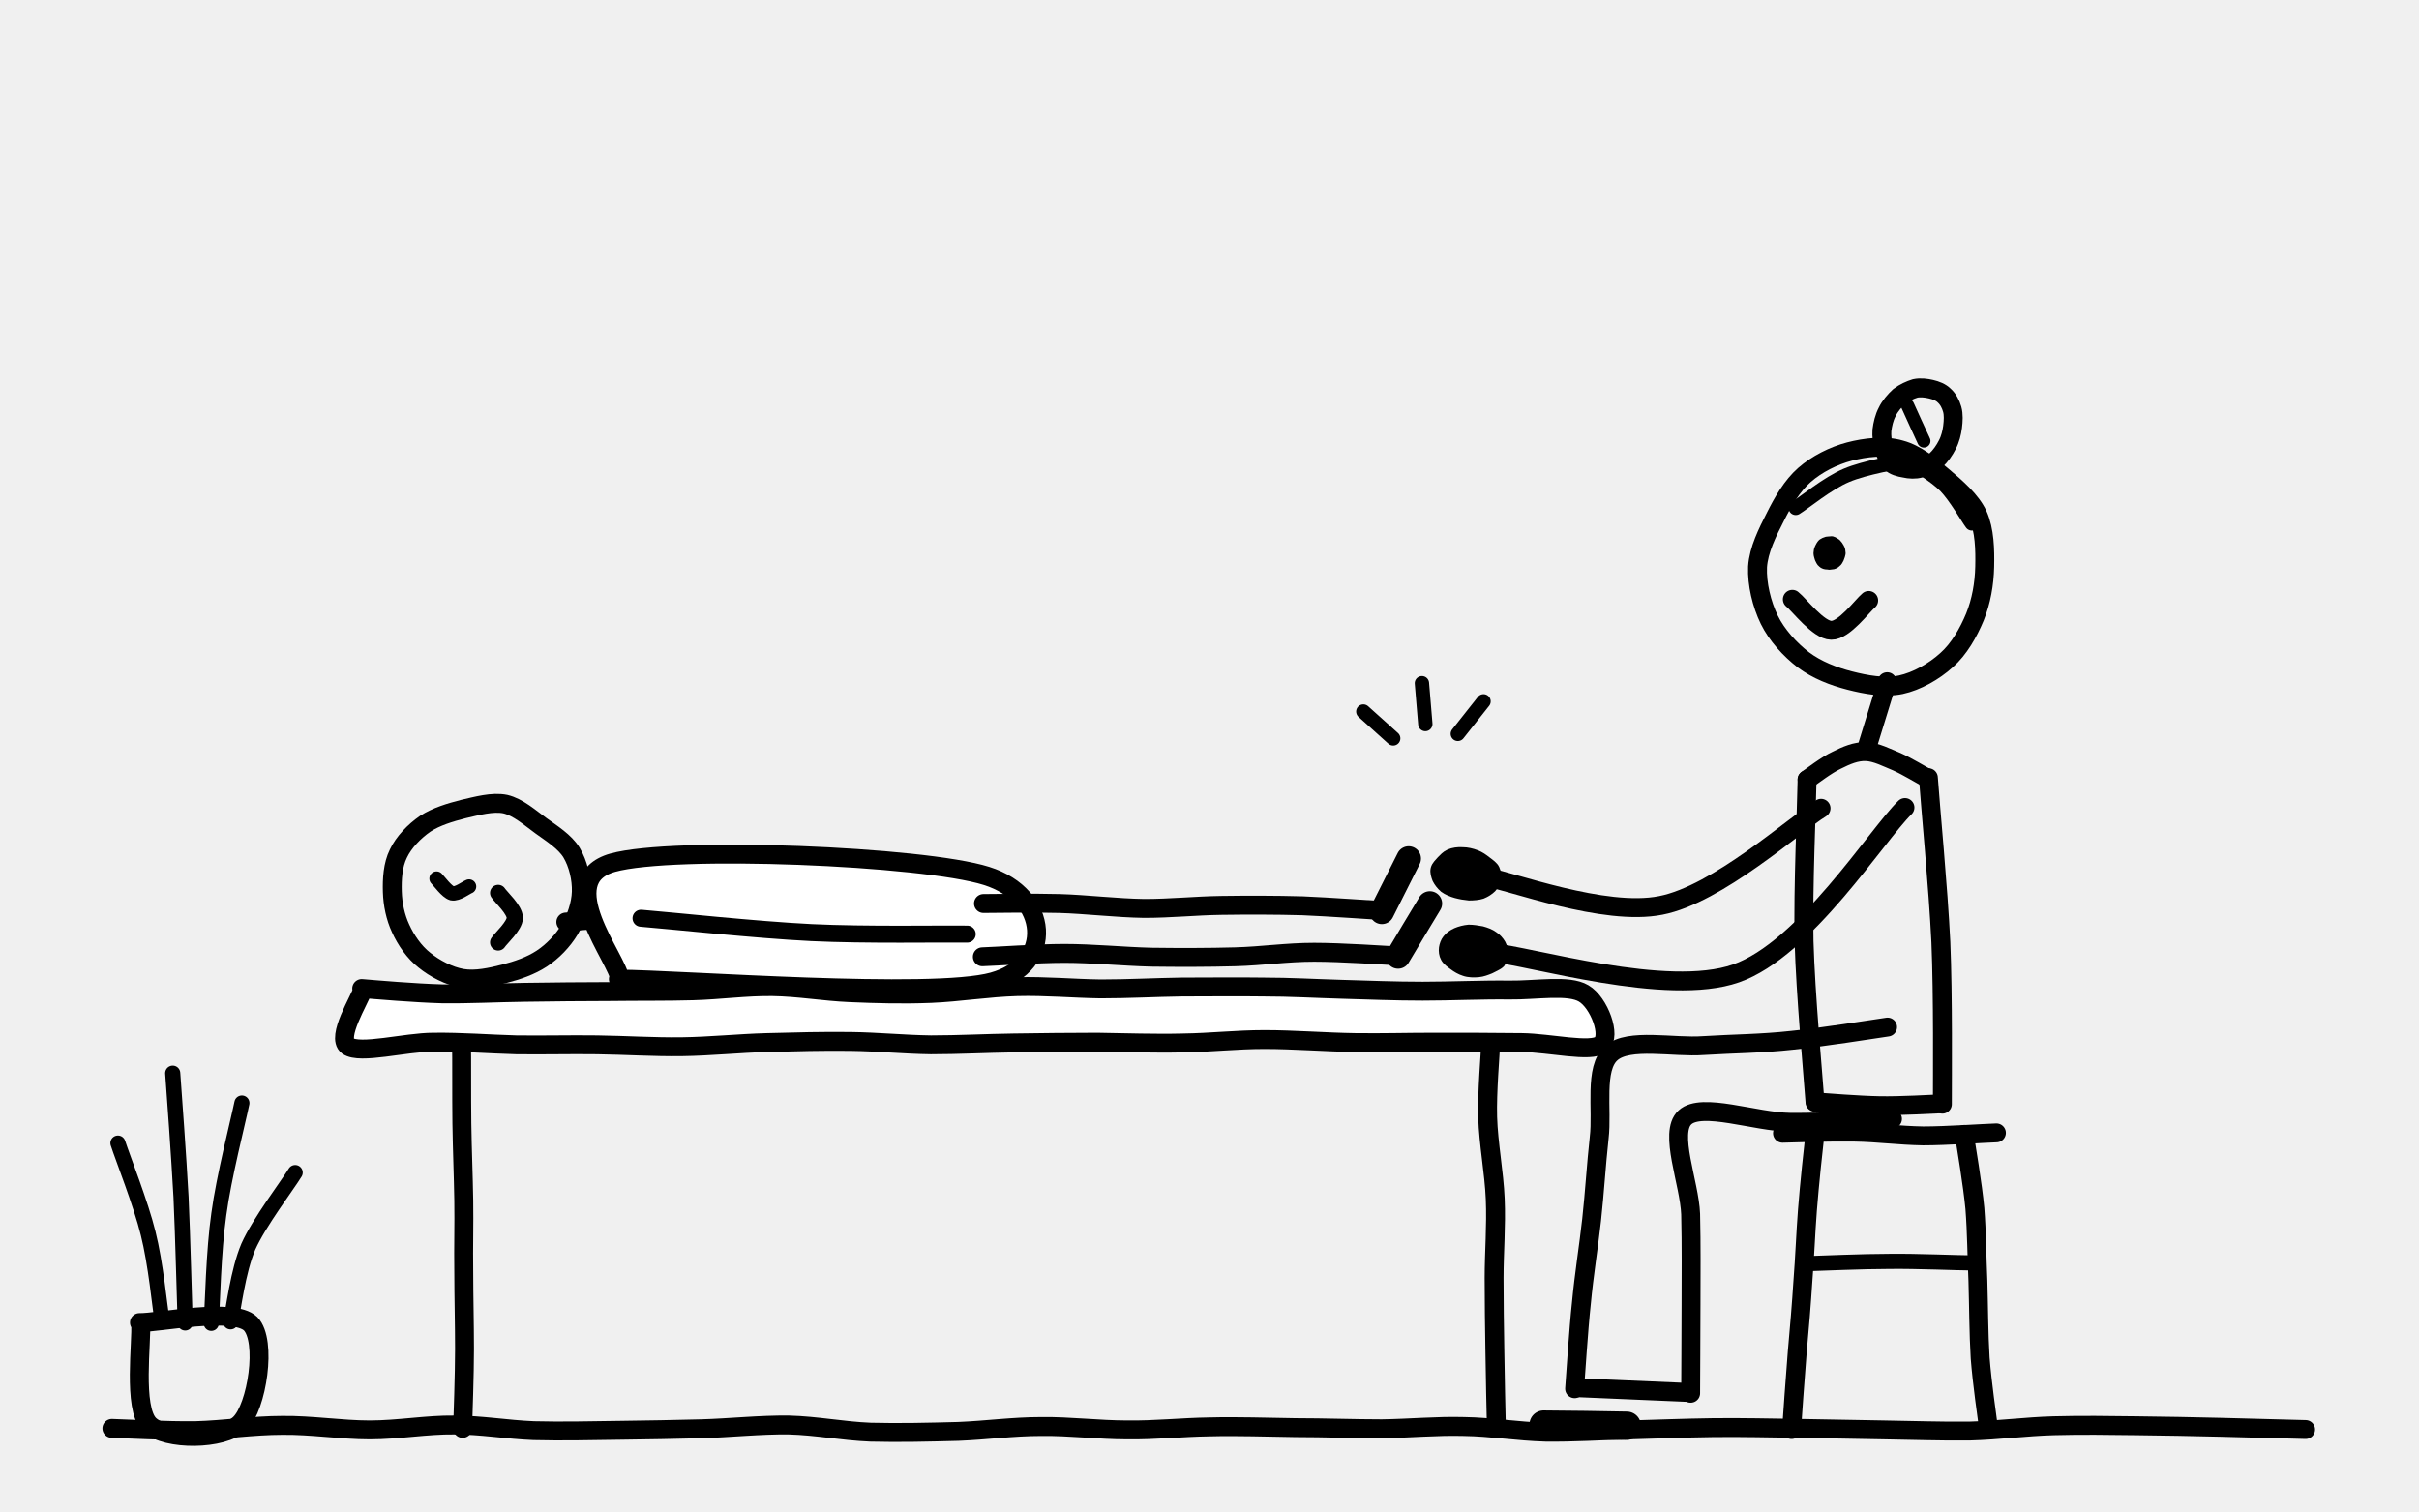
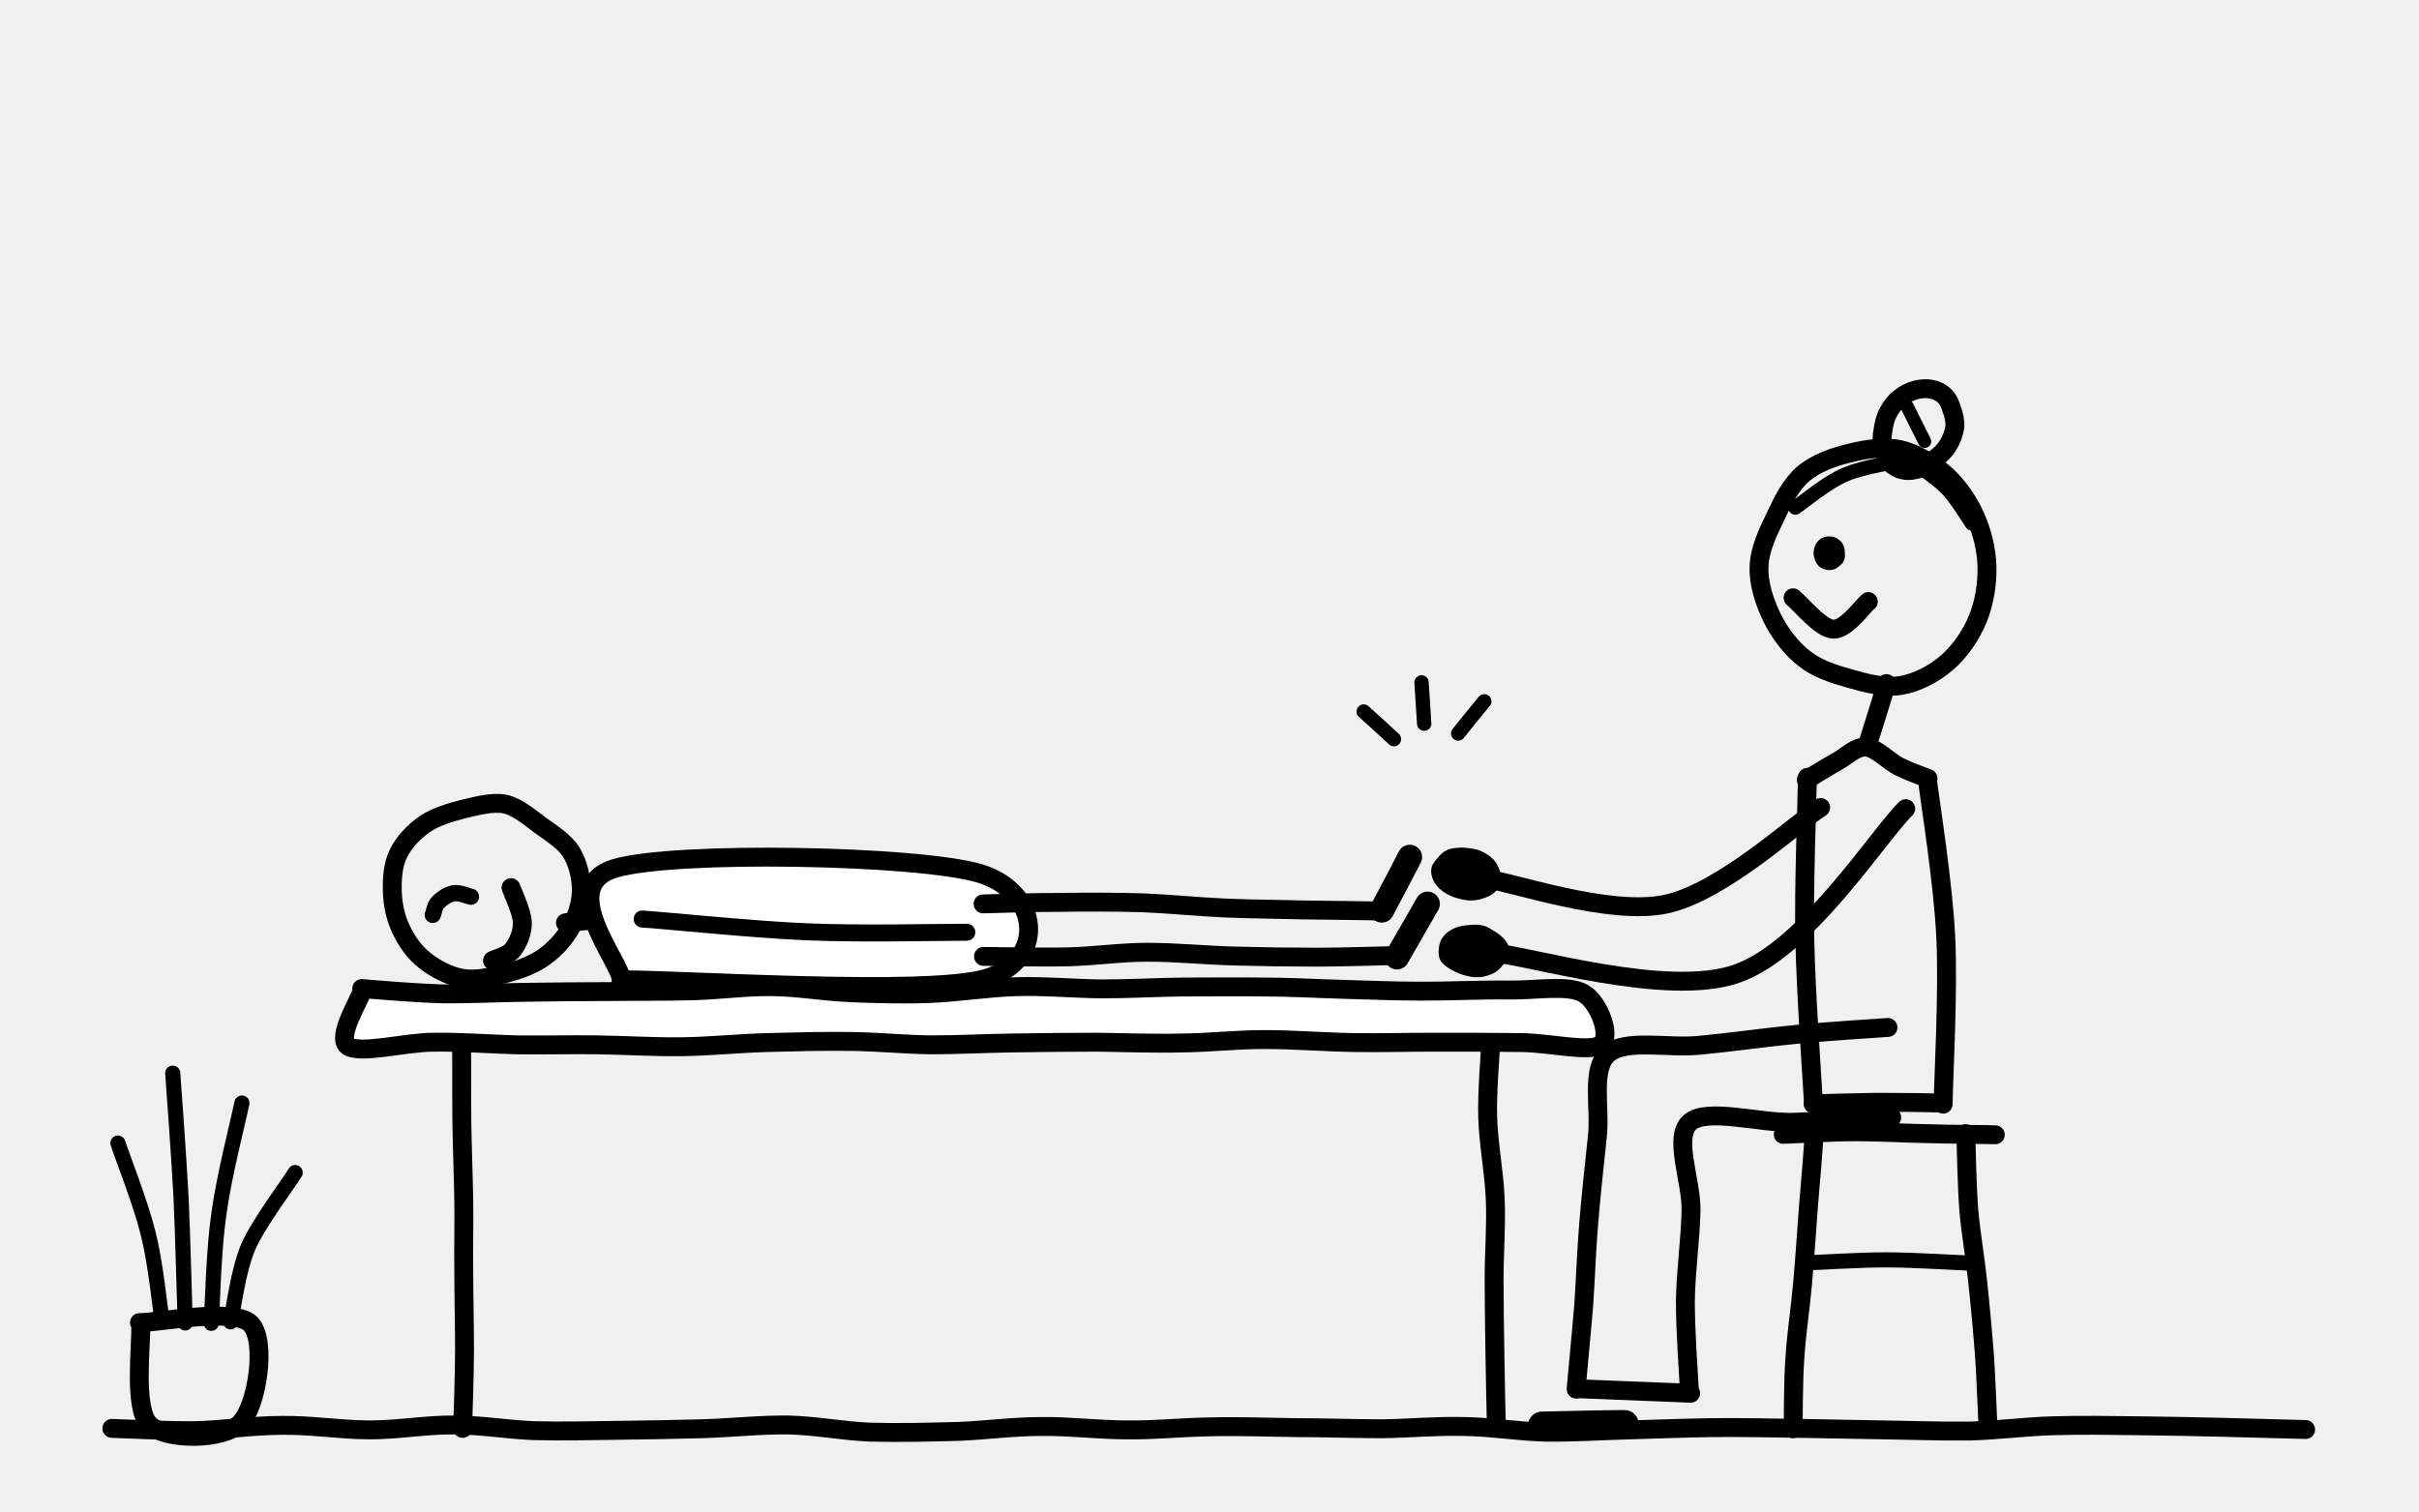
<svg xmlns="http://www.w3.org/2000/svg" viewBox="0 0 640 400" role="img">
  <g fill="none" stroke="currentColor" stroke-width="5" stroke-linecap="round" stroke-linejoin="round">
    <path d="M29.6 378C33.3 378.1 44.2 378.7 51.7 378.6C59.2 378.4 67 377.2 74.7 377.2C82.4 377.1 90.3 378.4 97.8 378.4C105.4 378.4 113 377 120.2 377.1C127.4 377.1 133.9 378.3 141.2 378.6C148.6 378.8 157 378.6 164.4 378.5C171.8 378.4 178.1 378.3 185.5 378.1C192.9 377.9 201.2 377 208.7 377.1C216.2 377.3 222.9 378.7 230.3 379C237.8 379.2 246 379 253.5 378.8C261 378.5 268 377.5 275.5 377.5C282.9 377.4 290.8 378.4 298.2 378.4C305.7 378.5 312.6 377.7 320 377.6C327.4 377.4 335.2 377.7 342.8 377.8C350.4 377.8 358.2 378.1 365.6 378.1C373 378 380.1 377.3 387.3 377.5C394.5 377.6 401.6 378.8 408.9 379C416.2 379.1 423.7 378.6 431.1 378.4C438.4 378.2 445.5 377.9 453.1 377.8C460.6 377.7 468.7 377.9 476.3 378C483.8 378.1 491 378.3 498.5 378.4C506 378.5 513.7 378.8 521.2 378.7C528.6 378.5 536 377.5 543.3 377.3C550.7 377.1 557.9 377.2 565.3 377.3C572.6 377.4 580 377.5 587.4 377.7C594.8 377.9 606.2 378.2 610 378.3" />
    <path d="M36.9 350C41.8 350.1 61.8 345.9 66.3 350.3C70.7 354.8 68 372.3 63.5 376.7C59.1 381.1 43.9 381.3 39.5 377C35.1 372.6 37.6 354.8 37.2 350.3" />
    <path d="M42.9 349.8C42.3 345.9 41.2 334.3 39.2 326.4C37.3 318.6 32.5 306.5 31.2 302.5" stroke-width="4" />
    <path d="M49 350.1C48.8 344.6 48.4 327.8 47.9 316.8C47.3 305.8 46.1 289.5 45.7 284" stroke-width="4" />
    <path d="M55.9 350.2C56.2 345.4 56.5 331 57.9 321.3C59.2 311.5 63 296.8 64 291.9" stroke-width="4" />
    <path d="M61 349.8C61.8 346.5 62.9 336.5 65.7 329.9C68.6 323.4 76.1 313.6 78.1 310.3" stroke-width="4" />
    <path d="M122.1 276C122.2 279.5 122.1 290.4 122.2 297.3C122.3 304.3 122.6 311.2 122.7 317.7C122.8 324.2 122.6 329.9 122.7 336.5C122.7 343.1 122.9 350.1 122.9 357C122.9 363.9 122.5 374.5 122.4 378" />
    <path d="M394.4 275.9C394.3 279.2 393.4 288.8 393.6 295.7C393.8 302.6 395.3 310.2 395.6 317.3C395.9 324.4 395.3 331.5 395.3 338.2C395.3 344.9 395.4 350.8 395.5 357.4C395.6 363.9 395.8 374.3 395.9 377.7" />
    <path d="M95.7 261.6C99.2 261.9 109.7 262.8 116.9 263C124 263.1 131.3 262.7 138.8 262.6C146.2 262.5 154.1 262.4 161.5 262.4C169 262.3 176.2 262.4 183.3 262.2C190.5 262 197.4 261 204.4 261.1C211.3 261.2 217.9 262.4 224.9 262.7C231.9 263 238.9 263.2 246.3 262.9C253.6 262.6 261.6 261.3 269.1 261.1C276.6 260.9 284 261.6 291.2 261.7C298.5 261.7 305.6 261.3 312.7 261.2C319.9 261.2 327.2 261.1 334.3 261.2C341.3 261.2 347.9 261.6 354.9 261.8C362 262 369 262.3 376.4 262.3C383.8 262.3 392.2 261.9 399.3 262C406.4 262.1 415 260.5 419 262.9C423.1 265.3 426.4 274.2 423.6 276.4C420.9 278.6 410 276 402.7 275.9C395.3 275.8 386.8 275.8 379.4 275.8C372 275.8 365.9 276 358.5 275.9C351 275.8 342.2 275.1 334.6 275.1C327 275.1 320.5 275.9 313.1 276C305.7 276.2 297.7 275.9 290.3 275.8C282.8 275.8 275.6 275.9 268.2 276C260.9 276.1 253.5 276.5 246.3 276.5C239.1 276.4 232.4 275.7 225.1 275.6C217.9 275.5 210.4 275.7 202.9 275.9C195.5 276.1 187.9 276.9 180.4 277C172.9 277.1 165.4 276.6 158 276.5C150.7 276.4 143.8 276.6 136.6 276.5C129.3 276.3 122.1 275.7 114.7 275.8C107.2 275.8 95.2 279.1 92 276.8C88.9 274.5 95.2 264.5 95.9 262.1" fill="#fff" />
    <path d="M153.8 236C153.7 239.4 152.4 243.1 150.7 246C148.9 249 146.2 251.8 143.3 253.7C140.4 255.6 136.9 256.8 133.4 257.7C129.9 258.6 125.8 259.5 122.3 258.9C118.8 258.3 115 256.3 112.3 254.1C109.6 252 107.4 248.8 106 245.7C104.6 242.7 103.9 239.3 103.8 236C103.7 232.7 103.9 228.9 105.4 225.9C106.8 222.9 109.6 220 112.5 218C115.4 216.1 119.1 215 122.6 214.1C126.1 213.3 130.3 212.1 133.7 212.8C137.1 213.6 140.2 216.4 143.1 218.5C146 220.6 149.4 222.7 151.2 225.6C153 228.6 153.9 232.6 153.8 236Z" />
-     <path d="M115.5 232.5C116.2 233.2 118.2 236 119.6 236.4C121 236.7 123.3 234.9 124.1 234.6" stroke-width="3.8" />
-     <path d="M131.8 236.3C132.5 237.4 136.2 240.7 136.2 242.9C136.2 245 132.5 248.3 131.8 249.4" stroke-width="4.3" />
-     <path d="M149.7 244C152 243.8 161.3 243.1 163.6 242.9" />
-     <path d="M164 259.2C163.7 254.1 145.9 232.9 162.1 228.3C178.3 223.8 244.2 226.5 261 231.8C277.7 237 279 255.3 262.7 259.8C246.5 264.3 180.2 259.2 163.6 259.1" fill="#fff" />
-     <path d="M169.6 243C177.1 243.6 200.3 246.1 214.7 246.8C229.1 247.5 249.1 247.1 255.9 247.2" stroke-width="4.5" />
-     <path d="M259.9 253.2C263.5 253.1 274.2 252.3 281.6 252.3C289.1 252.3 297 253.1 304.5 253.3C312 253.4 319.6 253.4 326.8 253.2C334 253 340.4 252 347.7 252C354.9 252 366.5 252.8 370.3 253" />
-     <path d="M260.2 239.1C263.5 239.1 273.2 238.9 280.3 239.1C287.3 239.3 295.5 240.3 302.7 240.4C309.8 240.4 316.2 239.7 323.1 239.6C330.1 239.5 337.4 239.5 344.6 239.7C351.8 240 362.7 240.8 366.3 241" />
-     <path d="M369.9 253.1C371.3 250.7 376.9 241.4 378.3 239.1" stroke-width="6.5" />
-     <path d="M365.6 241.3C366.8 238.9 371.5 229.6 372.7 227.2" stroke-width="6.5" />
-     <path d="M471.6 299.9C474.8 299.8 484.4 299.5 490.6 299.6C496.8 299.7 502.5 300.5 508.8 300.6C515 300.6 524.9 299.9 528.2 299.8" />
-     <path d="M480.2 300C479.8 303.4 478.7 313.7 478.2 320.2C477.7 326.7 477.5 332.7 477 339C476.6 345.2 476.1 351.2 475.5 357.8C475 364.3 474.2 374.9 474 378.3" />
-     <path d="M519.7 300.2C520.2 303.5 521.9 313.4 522.5 319.8C523 326.3 523 332.3 523.3 338.9C523.5 345.5 523.5 352.9 523.9 359.4C524.4 365.9 525.7 374.8 526.1 377.9" />
-     <path d="M478.2 334.4C481.8 334.3 492.7 333.8 499.9 333.8C507.2 333.7 518 334.2 521.6 334.2" stroke-width="4" />
-     <path d="M525.1 150C525 154.5 524.2 159.1 522.5 163.3C520.8 167.4 518.3 171.8 515 174.7C511.7 177.7 507.1 180.3 502.9 181.2C498.6 182.1 493.7 181.2 489.4 180.1C485.1 179 480.7 177.3 477.1 174.6C473.6 171.9 470.1 168.1 468.1 164C466.1 159.9 464.8 154.5 465 150C465.3 145.5 467.6 140.9 469.7 136.8C471.7 132.8 474.1 128.6 477.4 125.7C480.7 122.8 485.1 120.6 489.3 119.5C493.5 118.4 498.7 117.8 502.8 119C507 120.1 510.8 123.3 514.2 126.2C517.6 129.1 521.5 132.4 523.3 136.3C525.1 140.3 525.2 145.5 525.1 150Z" />
-     <path d="M515.2 117.7C514.5 119.1 513.4 120.7 512.2 121.8C511 122.8 509.4 123.5 508.1 123.9C506.7 124.3 505.2 124.2 503.9 123.9C502.6 123.7 501.1 123.3 500.2 122.4C499.3 121.4 498.8 119.8 498.4 118.4C498 117 497.8 115.4 497.9 113.9C498.1 112.3 498.5 110.5 499.3 109C500 107.5 501.3 106 502.5 104.9C503.8 103.9 505.4 103.2 506.7 102.8C508.1 102.5 509.6 102.7 510.9 103C512.2 103.3 513.5 103.8 514.4 104.7C515.4 105.6 516.1 106.9 516.5 108.3C516.9 109.7 516.8 111.4 516.6 113C516.4 114.5 516 116.2 515.2 117.7Z" />
-     <path d="M504.7 107.3C505.4 108.9 508.3 115.2 509 116.7" stroke-width="3.5" />
-     <path d="M504.9 121.6C502.1 122.3 493.4 123.7 488.5 125.8C483.5 127.9 477.4 133 475.1 134.4" stroke-width="3.8" />
-     <path d="M504.9 121.5C506.6 122.7 511.9 125.8 514.7 128.6C517.5 131.5 520.5 136.9 521.7 138.5" stroke-width="3.8" />
-     <path d="M486.8 146.4C486.7 146.8 486.6 147.3 486.4 147.7C486.2 148.1 486 148.5 485.7 148.7C485.4 149 485 149.2 484.6 149.2C484.2 149.3 483.8 149.3 483.4 149.2C483 149.2 482.6 149.1 482.3 148.8C482 148.6 481.8 148.1 481.6 147.7C481.5 147.3 481.3 146.8 481.3 146.4C481.3 146 481.4 145.5 481.6 145.1C481.8 144.7 482 144.3 482.3 144C482.6 143.8 483 143.6 483.4 143.5C483.8 143.5 484.2 143.4 484.6 143.4C485 143.5 485.4 143.8 485.7 144C486 144.3 486.3 144.7 486.5 145.1C486.7 145.4 486.8 146 486.8 146.4Z" fill="currentColor" stroke-width="3" />
-     <path d="M494.4 158.9C492.8 160.2 487.9 166.9 484.5 166.8C481.1 166.8 476 160 474.2 158.6" />
-     <path d="M499.3 180.4C498.4 183.3 494.9 194.7 494 197.6" />
-     <path d="M478.1 206.3C479.4 205.4 483.3 202.4 485.9 201.2C488.5 199.9 491 198.8 493.7 198.9C496.4 199 499.2 200.5 501.9 201.6C504.6 202.8 508.5 205.2 509.9 205.9" />
-     <path d="M478.1 206.3C478 213.4 477 234.8 477.3 249.1C477.7 263.3 479.7 284.6 480.2 291.7" />
-     <path d="M510.2 205.8C510.7 213.1 512.8 234.9 513.5 249.3C514.1 263.6 513.9 285 513.9 292.2" />
-     <path d="M480.3 291.6C483.2 291.8 491.7 292.5 497.3 292.6C502.8 292.7 511 292.2 513.7 292.1" />
-     <path d="M481.8 213.9C474.8 218.2 454.4 236.7 439.4 239.6C424.4 242.6 399.7 233.1 391.7 231.7" />
-     <path d="M380 230C380.2 229.2 380.9 228.6 381.5 227.9C382.1 227.3 382.7 226.6 383.6 226.2C384.5 225.8 385.8 225.6 387 225.7C388.1 225.7 389.4 226 390.4 226.4C391.5 226.8 392.3 227.4 393.2 228.1C394 228.7 395 229.4 395.3 230.1C395.7 230.9 395.7 231.8 395.5 232.6C395.4 233.4 395.1 234.2 394.5 234.8C393.9 235.4 393 236 392 236.4C391.1 236.7 389.8 236.8 388.7 236.8C387.6 236.7 386.4 236.5 385.3 236.2C384.2 235.9 383 235.4 382.2 234.8C381.4 234.1 380.8 233.3 380.4 232.5C380.1 231.7 379.8 230.8 380 230Z" fill="currentColor" stroke-width="3" />
-     <path d="M504 213.7C496.5 221 477.6 251.2 459.3 257.6C441 264 405.1 253 394.2 252" />
-     <path d="M382.2 250.9C382.3 250.2 382.6 249.3 383.1 248.7C383.6 248 384.5 247.4 385.4 247C386.3 246.6 387.5 246.3 388.6 246.2C389.7 246.2 390.9 246.4 392 246.6C393.1 246.9 394.2 247.3 395 247.9C395.8 248.4 396.5 249.2 396.9 249.9C397.3 250.7 397.6 251.5 397.5 252.3C397.5 253.1 397.3 254 396.8 254.7C396.2 255.3 395.1 255.7 394.2 256.2C393.2 256.6 392.2 257 391.1 257.1C390 257.2 388.6 257.2 387.5 256.8C386.5 256.5 385.5 255.9 384.7 255.3C383.9 254.7 383 254.1 382.6 253.3C382.2 252.6 382.1 251.7 382.2 250.9Z" fill="currentColor" stroke-width="3" />
-     <path d="M499.4 271.8C495.2 272.4 482.2 274.5 474.1 275.3C466 276.2 458.7 276.2 450.7 276.7C442.8 277.3 430.9 274.6 426.3 278.7C421.7 282.7 424 293.7 423.1 301.1C422.3 308.4 421.9 315.5 421.1 322.8C420.3 330 419.1 337.3 418.4 344.8C417.6 352.2 416.9 363.7 416.6 367.5" />
-     <path d="M500.7 296.1C496.2 296.2 482.7 297.1 473.6 297C464.4 296.9 450.2 291.6 445.8 295.7C441.4 299.7 447 313.1 447.3 321.3C447.5 329.6 447.4 337.3 447.4 345.2C447.4 353.1 447.3 364.8 447.3 368.7" />
-     <path d="M416.7 367.2C421.7 367.4 441.9 368.3 447 368.5" />
-     <path d="M430.4 377.3C426.7 377.2 412 377 408.4 377" stroke-width="7.5" />
-     <path d="M368.6 195.4C367.3 194.2 362 189.5 360.7 188.3" stroke-width="3.8" />
-     <path d="M377.1 191.6C376.9 189.8 376.4 182.6 376.2 180.8" stroke-width="3.8" />
-     <path d="M385.7 194.2C386.8 192.8 391.4 187 392.5 185.6" stroke-width="3.8" />
+     <path d="M124.6 237.3C123.9 237.2 121.5 236.1 120 236.4C118.6 236.6 116.7 237.9 115.8 238.9C114.9 239.9 114.8 241.6 114.5 242.1" stroke-width="4.3" />
+     <path d="M135.2 234.9C135.7 236.4 138.1 241.3 138.2 244.1C138.3 246.8 137 249.6 135.7 251.3C134.4 253 131.2 253.7 130.3 254.2" />
+     <path d="M149.6 244.2C152 243.9 161.6 243 164 242.7" />
+     <path d="M164.4 259.3C164.1 254.4 147 234.5 162.7 229.8C178.5 225.1 242.7 226.3 259.1 231.1C275.5 236 276.8 254.2 261 258.9C245.2 263.6 180.4 259.2 164.3 259.3" fill="#fff" />
+     <path d="M169.9 243.2C177.2 243.7 199.3 246 213.7 246.6C228 247.2 248.8 246.7 255.8 246.7" stroke-width="4.5" />
+     <path d="M260.2 253.1C264 253.1 275.6 253.4 282.8 253.2C290.1 253 296.4 252 303.7 252C311 252 319.2 252.8 326.6 253C334.1 253.2 341.3 253.3 348.5 253.3C355.7 253.3 366.1 252.9 369.6 252.9" />
+     <path d="M260.1 239.2C263.5 239.1 273.7 238.8 280.7 238.8C287.8 238.7 295 238.7 302.2 238.9C309.5 239.2 317.3 240 324.3 240.3C331.4 240.6 337.6 240.6 344.6 240.8C351.6 240.9 362.7 241 366.3 241.1" />
+     <path d="M369.6 253.3C371 250.9 376.3 241.6 377.7 239.2" stroke-width="6.5" />
+     <path d="M365.6 240.9C366.9 238.5 371.8 229.2 373 226.8" stroke-width="6.5" />
+     <path d="M471.8 300.2C475 300.1 484.8 299.5 491.1 299.5C497.4 299.5 503.6 299.9 509.8 300C515.9 300.2 524.9 300.2 527.9 300.3" />
+     <path d="M480 300C479.8 303.1 479.1 312.2 478.5 318.8C478 325.4 477.5 333.1 476.9 339.8C476.3 346.5 475.3 352.7 474.9 359.1C474.4 365.5 474.5 375 474.4 378.1" />
+     <path d="M520.1 300C520.2 303.4 520.4 314 520.9 320.4C521.5 326.9 522.5 332.3 523.2 338.8C523.9 345.3 524.6 352.9 525.1 359.5C525.5 366 525.8 374.8 526 377.9" />
+     <path d="M477.6 334.2C481.2 334.1 491.7 333.4 499.1 333.4C506.5 333.4 518.3 334.2 522.2 334.3" stroke-width="4" />
+     <path d="M525.7 150C525.8 154.5 525 159.5 523.3 163.7C521.6 167.9 518.7 172.2 515.3 175.2C511.9 178.2 507.2 180.7 502.9 181.4C498.6 182.1 493.7 180.8 489.5 179.6C485.2 178.4 480.8 177 477.4 174.3C473.9 171.6 470.9 167.6 468.9 163.6C466.9 159.5 465.2 154.5 465.4 150C465.5 145.5 467.7 140.9 469.7 136.8C471.6 132.7 473.8 128.2 477.1 125.4C480.4 122.6 485.1 120.9 489.4 119.9C493.7 118.8 498.6 118.1 502.8 119C507 120 511.4 122.7 514.7 125.6C518 128.6 520.8 132.6 522.6 136.7C524.4 140.7 525.6 145.5 525.7 150Z" />
+     <path d="M515.4 117.8C514.6 119.2 513.3 120.4 512 121.4C510.8 122.5 509.4 123.4 508.1 123.9C506.7 124.4 505.1 124.7 503.7 124.4C502.4 124.2 501 123.4 500.1 122.5C499.2 121.5 498.5 120 498.2 118.6C497.8 117.1 497.9 115.4 498.2 113.8C498.4 112.3 498.8 110.5 499.6 109.1C500.3 107.7 501.5 106.2 502.7 105.3C503.9 104.3 505.4 103.6 506.8 103.2C508.1 102.9 509.6 102.7 510.9 103C512.2 103.2 513.5 103.8 514.4 104.7C515.4 105.6 516 107 516.4 108.4C516.9 109.7 517.3 111.4 517.2 112.9C517 114.5 516.3 116.4 515.4 117.8Z" />
+     <path d="M504.6 107.6C505.4 109.2 508.4 115.3 509.2 116.8" stroke-width="3.5" />
+     <path d="M505.1 121.5C502.3 122.2 493.4 123.4 488.4 125.5C483.3 127.6 477.3 132.8 475 134.3" stroke-width="3.8" />
+     <path d="M504.9 121.4C506.5 122.7 512 126.2 514.8 129C517.6 131.8 520.6 136.9 521.7 138.5" stroke-width="3.8" />
+     <path d="M486.6 146.4C486.6 146.8 486.7 147.4 486.5 147.7C486.4 148.1 486 148.4 485.6 148.7C485.3 149 485 149.2 484.6 149.3C484.2 149.4 483.8 149.4 483.4 149.3C483 149.2 482.6 149 482.3 148.8C482 148.5 481.8 148.1 481.6 147.7C481.5 147.3 481.3 146.8 481.3 146.4C481.3 146 481.4 145.5 481.6 145.1C481.7 144.7 482 144.2 482.3 144C482.6 143.7 483 143.6 483.4 143.5C483.8 143.4 484.2 143.5 484.6 143.5C485 143.6 485.4 143.8 485.7 144.1C486 144.3 486.3 144.7 486.4 145.1C486.6 145.5 486.6 146 486.6 146.4Z" fill="currentColor" stroke-width="3" />
+     <path d="M494.3 159.2C492.8 160.4 488.4 166.7 485 166.5C481.7 166.4 476.2 159.6 474.4 158.2" />
+     <path d="M499.1 180.9C498.3 183.7 494.8 194.9 493.9 197.7" />
+     <path d="M477.9 206.4C479.2 205.6 483.2 203.1 485.9 201.6C488.5 200.2 491 197.5 493.7 197.7C496.4 197.9 499.6 201.4 502.3 202.8C505.1 204.2 508.8 205.5 510.1 206" />
+     <path d="M478.2 205.7C478.1 212.9 477.2 234.2 477.5 248.6C477.8 263 479.4 284.9 479.8 292.1" />
+     <path d="M509.9 206.2C510.8 213.2 514.1 233.7 514.8 248.1C515.5 262.4 514.2 284.9 514.1 292.2" />
+     <path d="M479.7 292.1C482.5 292 490.9 291.8 496.6 291.7C502.3 291.7 510.9 291.8 513.8 291.9" />
+     <path d="M481.7 213.7C474.9 218 455.5 236.2 440.6 239.3C425.7 242.4 400.4 233.5 392.4 232.4" />
+     <path d="M380.2 230C380.3 229.3 381 228.6 381.5 228C382.1 227.3 382.7 226.6 383.7 226.2C384.6 225.9 385.9 225.8 387 225.8C388.1 225.9 389.4 226 390.5 226.3C391.5 226.7 392.7 227.3 393.4 227.9C394.2 228.5 394.8 229.4 395.1 230.2C395.5 230.9 395.6 231.8 395.5 232.6C395.4 233.4 395.2 234.2 394.6 234.9C394 235.5 393 236 392 236.3C391 236.7 389.8 236.8 388.7 236.8C387.6 236.7 386.4 236.4 385.4 236.1C384.3 235.7 383.3 235.2 382.5 234.6C381.7 234 381 233.2 380.6 232.4C380.3 231.7 380 230.8 380.2 230Z" fill="currentColor" stroke-width="3" />
+     <path d="M504.2 214C496.8 221.3 477.8 251.4 459.4 257.7C441 264.1 404.9 252.9 394 252" />
+     <path d="M382.2 250.9C382.3 250.1 382.5 249.3 383.1 248.7C383.6 248 384.5 247.4 385.4 247C386.3 246.6 387.5 246.4 388.6 246.3C389.7 246.2 391 246.1 392.1 246.4C393.1 246.7 394.1 247.4 394.9 247.9C395.8 248.5 396.7 249.2 397.2 249.9C397.7 250.6 397.9 251.6 397.8 252.3C397.7 253.1 397 253.9 396.4 254.5C395.9 255.2 395.2 255.9 394.3 256.3C393.4 256.7 392.2 257.1 391.1 257.1C390 257.2 388.7 256.9 387.7 256.6C386.6 256.3 385.6 255.8 384.7 255.3C383.8 254.8 382.8 254.1 382.4 253.4C382 252.6 382.1 251.7 382.2 250.9Z" fill="currentColor" stroke-width="3" />
+     <path d="M499.5 271.9C495.5 272.2 483.7 272.9 475.5 273.7C467.2 274.5 458.2 275.8 449.8 276.6C441.5 277.5 429.9 274.8 425.4 278.9C420.8 282.9 423.5 293.4 422.6 300.9C421.8 308.4 420.9 316.7 420.3 324.1C419.7 331.5 419.5 338.3 419 345.5C418.4 352.8 417.3 363.9 417 367.6" />
+     <path d="M500.5 295.7C496.1 295.9 483.1 296.7 474.2 297C465.3 297.2 451.5 293.1 447.1 297C442.6 300.9 447.6 312.6 447.4 320.5C447.2 328.4 446 336.5 445.9 344.5C445.9 352.5 446.8 364.5 447 368.5" />
+     <path d="M417.4 367.5C422.4 367.7 442.3 368.5 447.3 368.7" />
+     <path d="M429.8 376.9C426.1 376.9 411.6 377.2 408 377.3" stroke-width="7.5" />
+     <path d="M368.8 195.6C367.5 194.4 362.2 189.5 360.8 188.3" stroke-width="3.8" />
+     <path d="M376.8 191.5C376.7 189.7 376.2 182.4 376.1 180.6" stroke-width="3.8" />
+     <path d="M385.8 194.1C386.9 192.7 391.5 187 392.7 185.6" stroke-width="3.8" />
  </g>
</svg>
